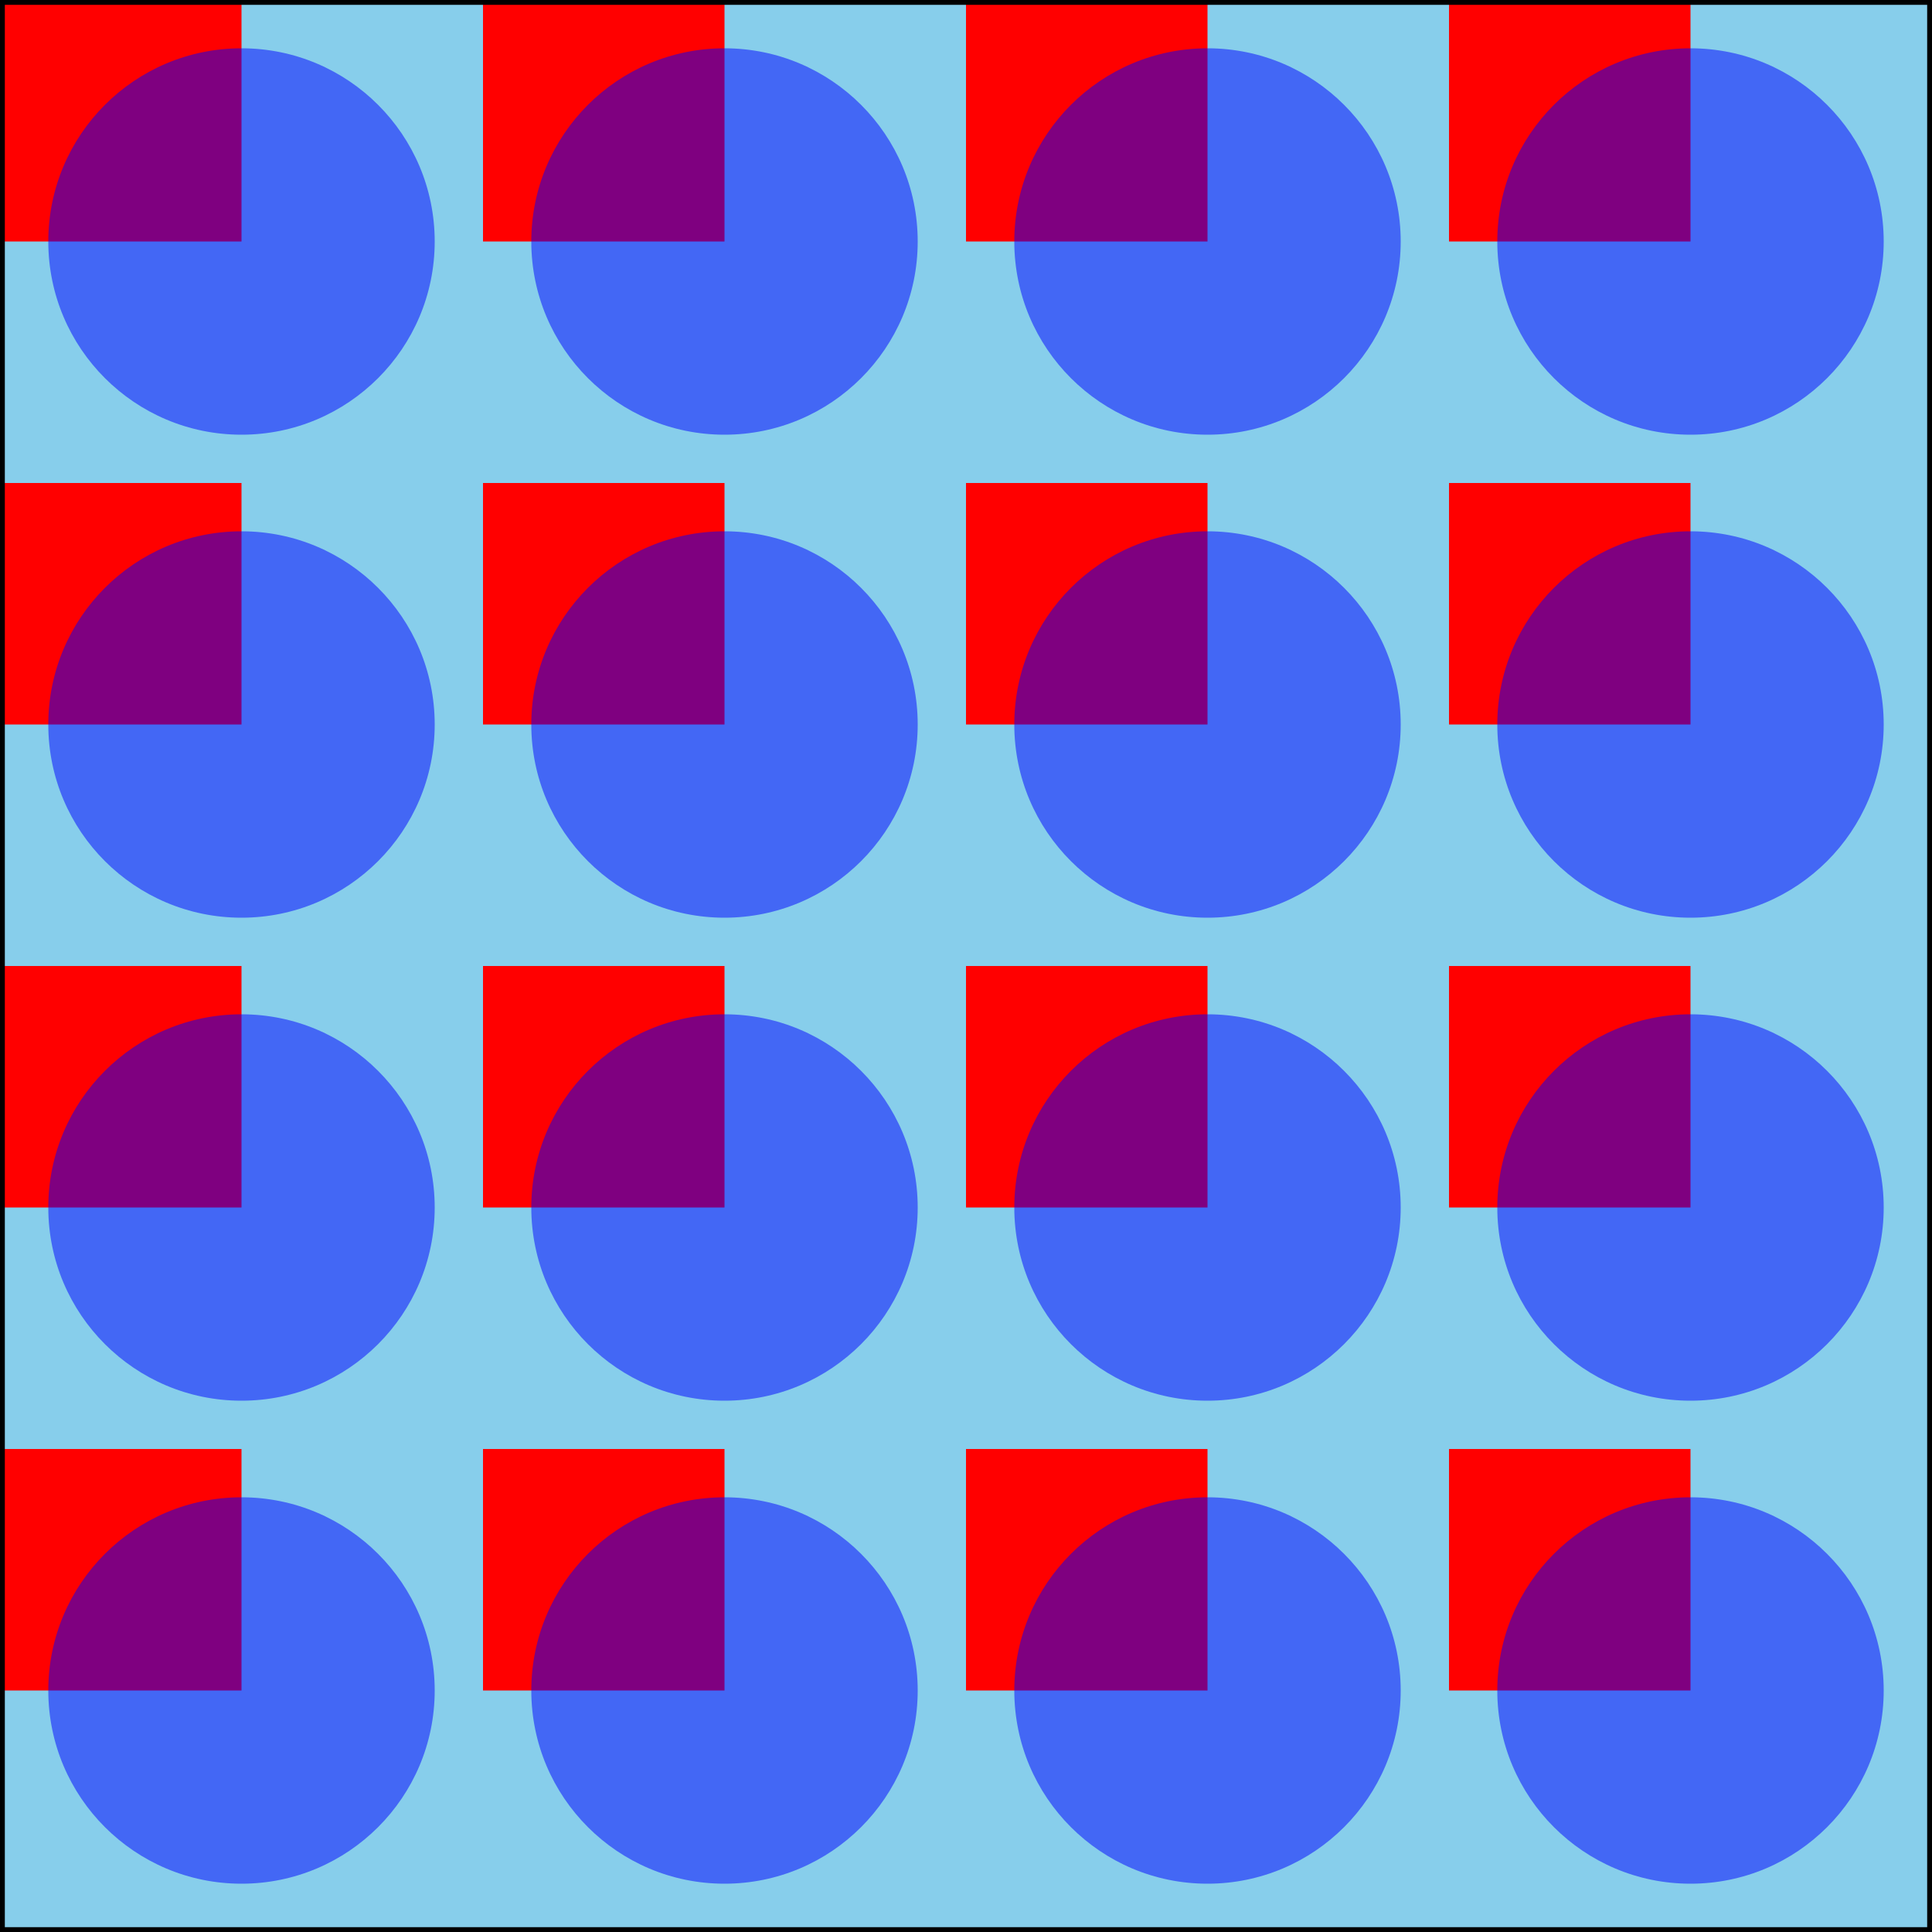
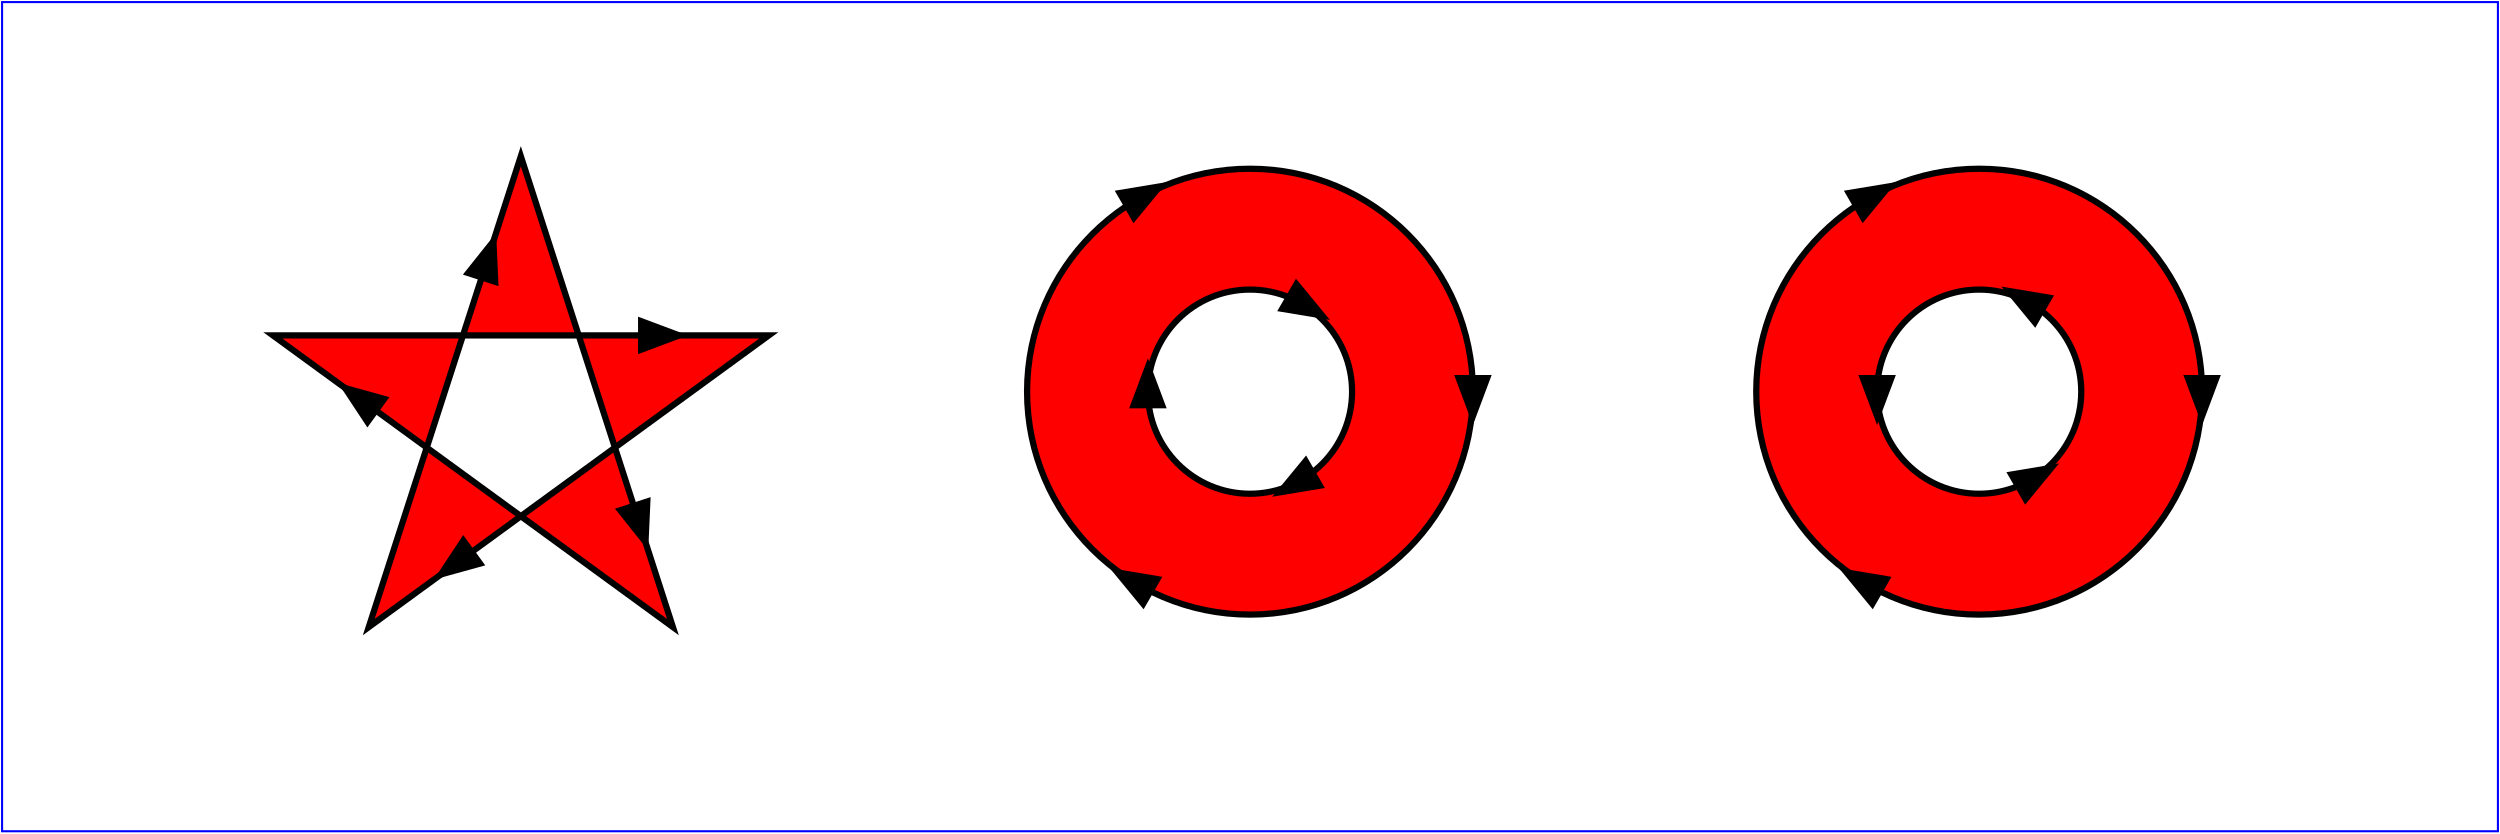
- <svg xmlns="http://www.w3.org/2000/svg" width="200" height="200" version="1.1">
+ <svg xmlns="http://www.w3.org/2000/svg" xmlns:xlink="http://www.w3.org/1999/xlink" width="12cm" height="4cm" viewBox="0 0 1200 400" version="1.1">
+   <rect x="1" y="1" width="1198" height="398" fill="none" stroke="blue" />
  <defs>
-     <linearGradient id="Gradient1">
-       <stop offset="5%" stop-color="white" />
-       <stop offset="95%" stop-color="blue" />
-     </linearGradient>
-     <linearGradient id="Gradient2" x1="0" x2="0" y1="0" y2="1">
-       <stop offset="5%" stop-color="red" />
-       <stop offset="95%" stop-color="orange" />
-     </linearGradient>
-     <pattern id="Pattern" width=".25" height=".25" patternContentUnits="objectBoundingBox">
-       <rect x="0" y="0" width=".25" height=".25" fill="skyblue" />
-       <rect x="0" y="0" width=".125" height=".125" fill="#ff0000" />
-       <circle cx=".125" cy=".125" r=".1" fill="#0000ff" fill-opacity="0.5" />
-     </pattern>
+     <path id="Triangle" d="M 16,0 L -8,9 v-18 z" fill="black" stroke="none" />
  </defs>
-   <rect fill="url(#Pattern)" stroke="black" x="0" y="0" width="200" height="200" />
+   <g fill-rule="evenodd" fill="red" stroke="black" stroke-width="3">
+     <path d="M 250,75 L 323,301 131,161 369,161 177,301 z" />
+     <use xlink:href="#Triangle" transform="translate(306.21,249) rotate(72)" overflow="visible" />
+     <use xlink:href="#Triangle" transform="translate(175.16,193.2) rotate(216)" overflow="visible" />
+     <use xlink:href="#Triangle" transform="translate(314.26,161) rotate(0)" overflow="visible" />
+     <use xlink:href="#Triangle" transform="translate(221.16,268.8) rotate(144)" overflow="visible" />
+     <use xlink:href="#Triangle" transform="translate(233.21,126.98) rotate(288)" overflow="visible" />
+     <path d="M 600,81 A 107,107 0 0,1 600,295 A 107,107 0 0,1 600,81 z              M 600,139 A 49,49 0 0,1 600,237 A 49,49 0 0,1 600,139 z" />
+     <use xlink:href="#Triangle" transform="translate(600,188) rotate(0) translate(107,0) rotate(90)" overflow="visible" />
+     <use xlink:href="#Triangle" transform="translate(600,188) rotate(120) translate(107,0) rotate(90)" overflow="visible" />
+     <use xlink:href="#Triangle" transform="translate(600,188) rotate(240) translate(107,0) rotate(90)" overflow="visible" />
+     <use xlink:href="#Triangle" transform="translate(600,188) rotate(60) translate(49,0) rotate(90)" overflow="visible" />
+     <use xlink:href="#Triangle" transform="translate(600,188) rotate(180) translate(49,0) rotate(90)" overflow="visible" />
+     <use xlink:href="#Triangle" transform="translate(600,188) rotate(300) translate(49,0) rotate(90)" overflow="visible" />
+     <path d="M 950,81 A 107,107 0 0,1 950,295 A 107,107 0 0,1 950,81 z              M 950,139 A 49,49 0 0,0 950,237 A 49,49 0 0,0 950,139 z" />
+     <use xlink:href="#Triangle" transform="translate(950,188) rotate(0) translate(107,0) rotate(90)" overflow="visible" />
+     <use xlink:href="#Triangle" transform="translate(950,188) rotate(120) translate(107,0) rotate(90)" overflow="visible" />
+     <use xlink:href="#Triangle" transform="translate(950,188) rotate(240) translate(107,0) rotate(90)" overflow="visible" />
+     <use xlink:href="#Triangle" transform="translate(950,188) rotate(60) translate(49,0) rotate(-90)" overflow="visible" />
+     <use xlink:href="#Triangle" transform="translate(950,188) rotate(180) translate(49,0) rotate(-90)" overflow="visible" />
+     <use xlink:href="#Triangle" transform="translate(950,188) rotate(300) translate(49,0) rotate(-90)" overflow="visible" />
+   </g>
</svg>
